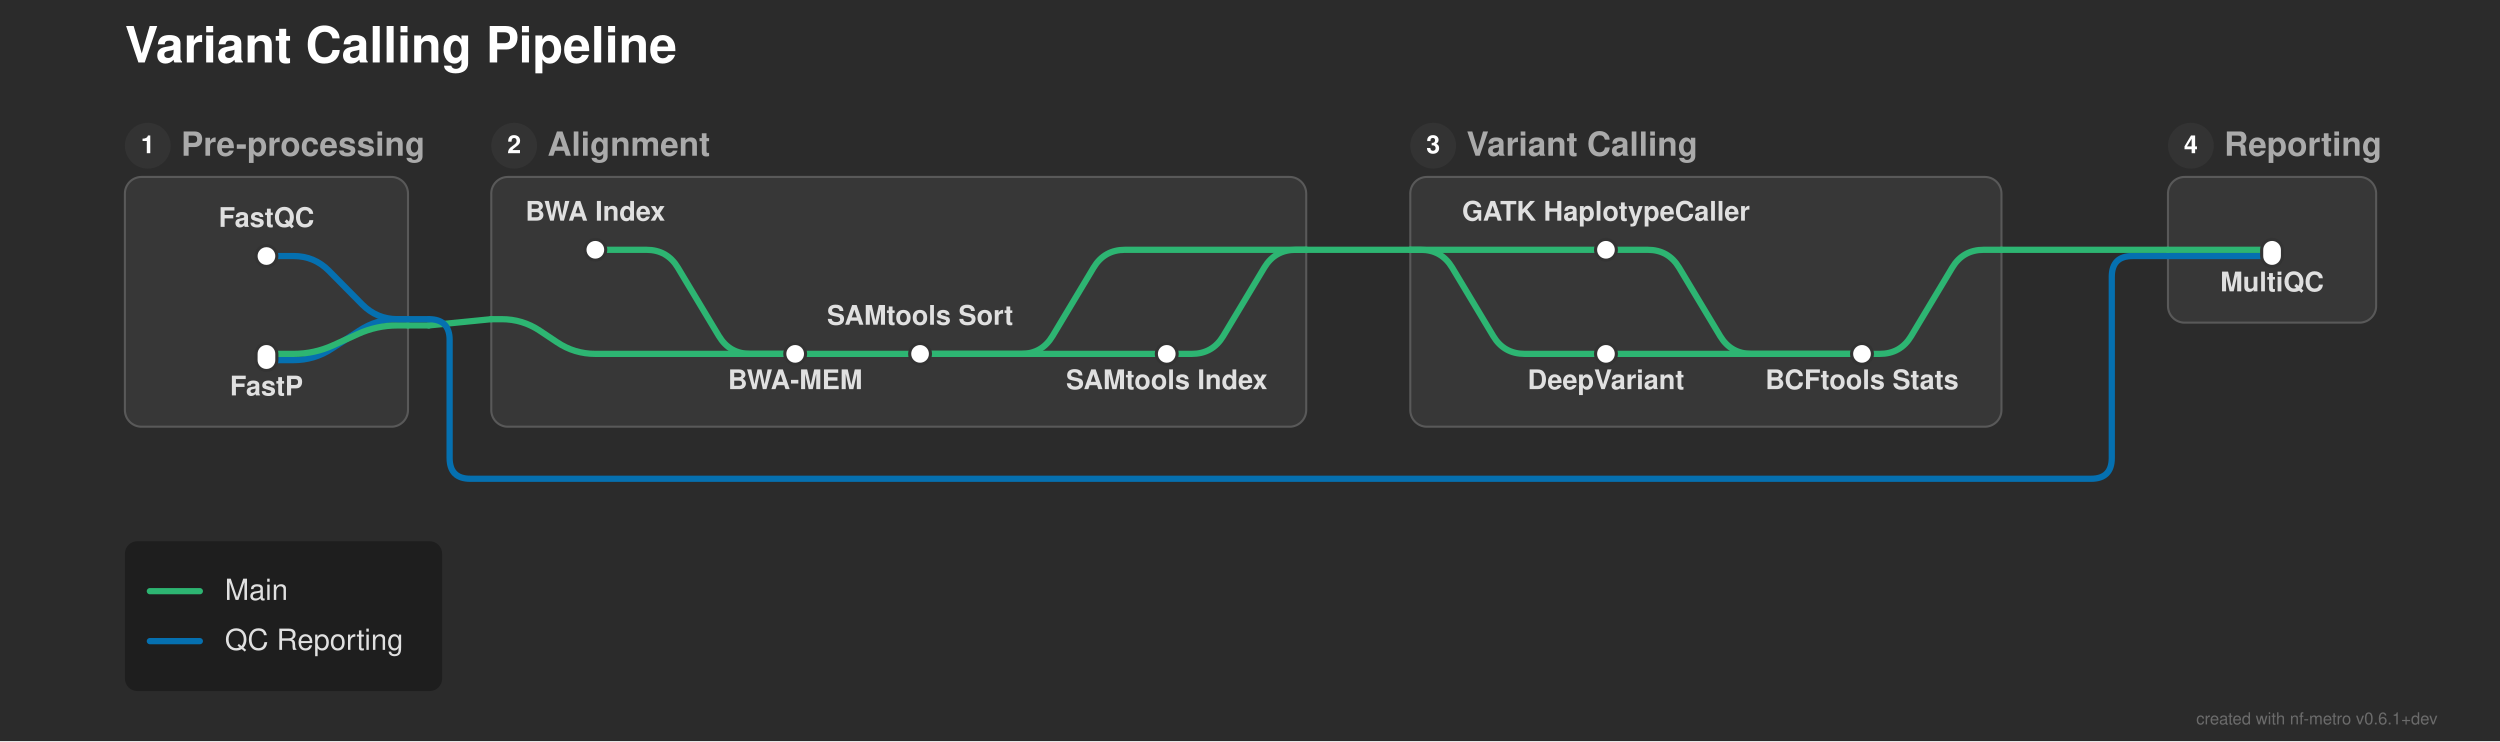
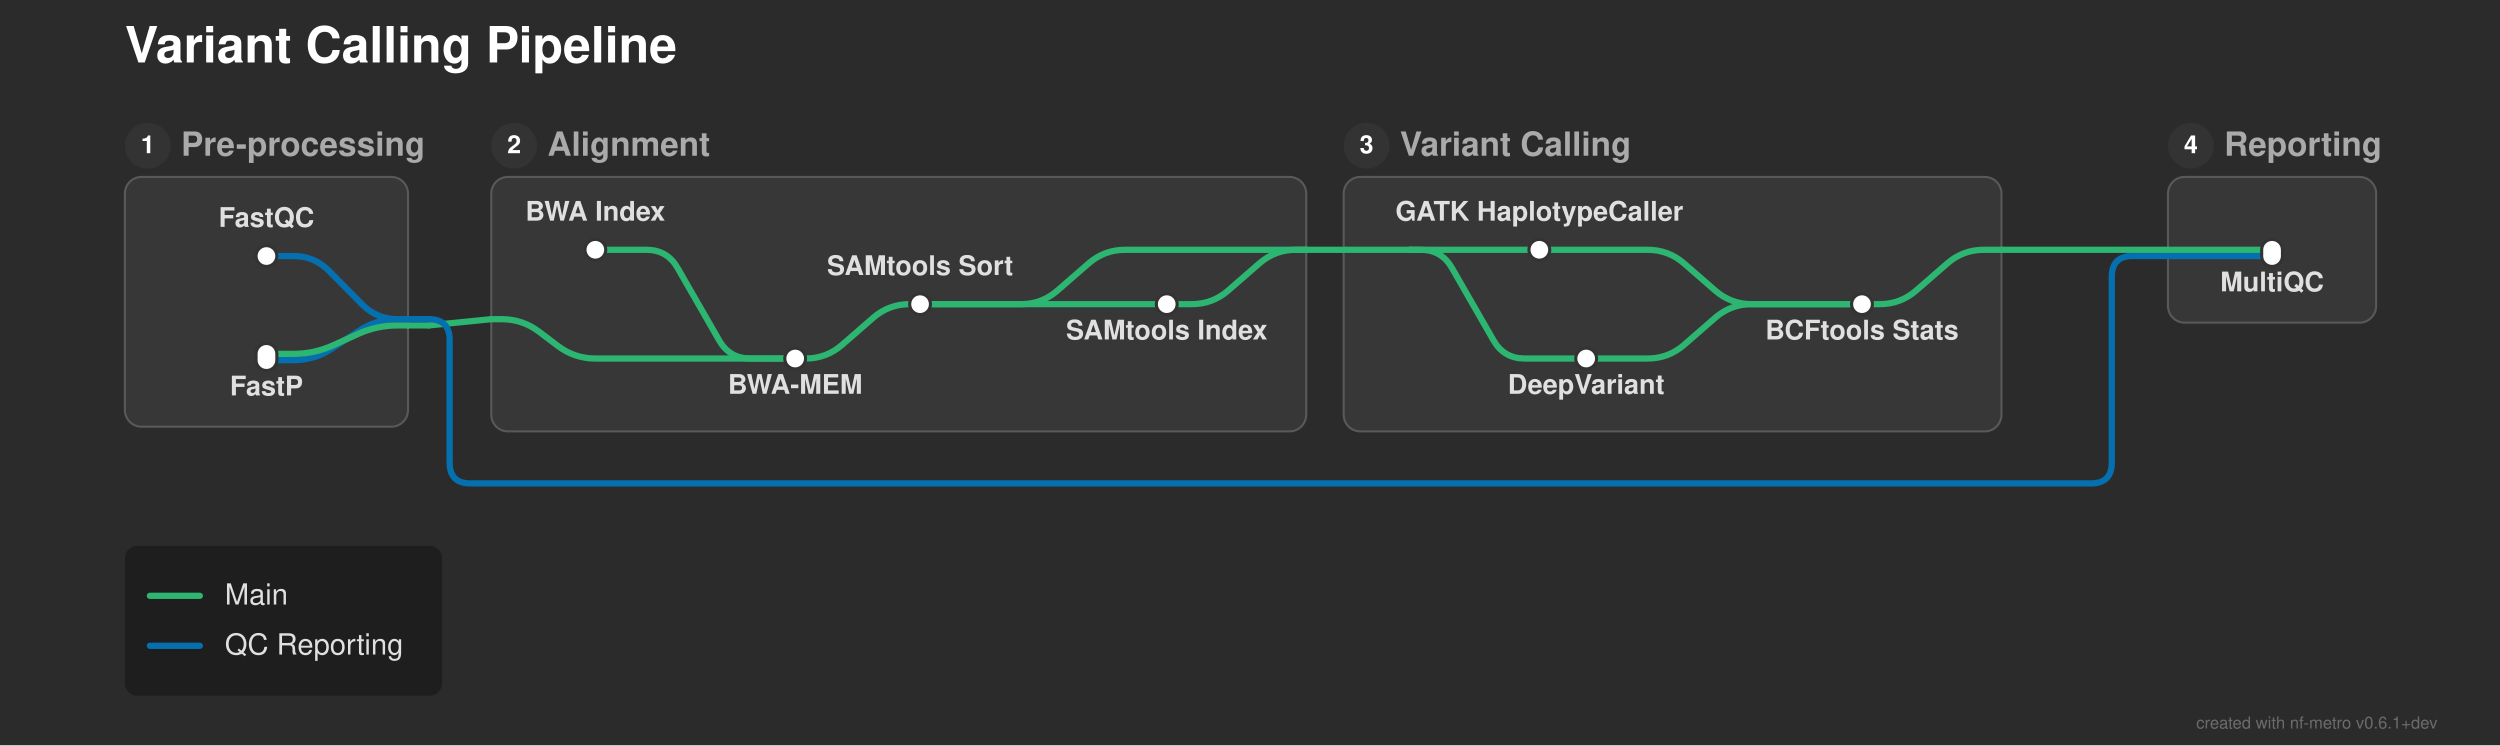
- <svg xmlns="http://www.w3.org/2000/svg" width="1201" height="356" viewBox="0 0 1201 356">
+ <svg xmlns="http://www.w3.org/2000/svg" width="1201" height="358" viewBox="0 0 1201 358">
  <defs>
</defs>
-   <rect x="0" y="0" width="1201" height="356" fill="#2b2b2b" />
+   <rect x="0" y="0" width="1201" height="358" fill="#2b2b2b" />
  <text x="60.0" y="30.0" font-size="24.0" fill="#ffffff" font-family="'Helvetica Neue', Helvetica, Arial, sans-serif" font-weight="bold" class="nf-metro-title">Variant Calling Pipeline</text>
  <rect x="60.0" y="85.0" width="136.0" height="120.0" rx="8" ry="8" fill="#373737" stroke="#595959" stroke-width="1.0" />
  <circle cx="71.0" cy="70.0" r="11" fill="#333333" class="nf-metro-section-num-circle" />
  <text x="71.0" y="70.0" font-size="12" fill="#ffffff" font-family="'Helvetica Neue', Helvetica, Arial, sans-serif" font-weight="bold" text-anchor="middle" dy="0.3em">1</text>
  <text x="87.0" y="70.0" font-size="16.0" fill="#aaaaaa" font-family="'Helvetica Neue', Helvetica, Arial, sans-serif" font-weight="bold" dy="0.3em" class="nf-metro-section-label">Pre-processing</text>
-   <rect x="236.0" y="85.0" width="391.5" height="120.0" rx="8" ry="8" fill="#373737" stroke="#595959" stroke-width="1.0" />
+   <rect x="236.0" y="85.0" width="391.5" height="122.233" rx="8" ry="8" fill="#373737" stroke="#595959" stroke-width="1.0" />
  <circle cx="247.0" cy="70.0" r="11" fill="#333333" class="nf-metro-section-num-circle" />
  <text x="247.0" y="70.0" font-size="12" fill="#ffffff" font-family="'Helvetica Neue', Helvetica, Arial, sans-serif" font-weight="bold" text-anchor="middle" dy="0.3em">2</text>
  <text x="263.0" y="70.0" font-size="16.0" fill="#aaaaaa" font-family="'Helvetica Neue', Helvetica, Arial, sans-serif" font-weight="bold" dy="0.3em" class="nf-metro-section-label">Alignment</text>
-   <rect x="677.5" y="85.0" width="284.0" height="120.0" rx="8" ry="8" fill="#373737" stroke="#595959" stroke-width="1.0" />
-   <circle cx="688.5" cy="70.0" r="11" fill="#333333" class="nf-metro-section-num-circle" />
-   <text x="688.5" y="70.0" font-size="12" fill="#ffffff" font-family="'Helvetica Neue', Helvetica, Arial, sans-serif" font-weight="bold" text-anchor="middle" dy="0.3em">3</text>
-   <text x="704.5" y="70.0" font-size="16.0" fill="#aaaaaa" font-family="'Helvetica Neue', Helvetica, Arial, sans-serif" font-weight="bold" dy="0.3em" class="nf-metro-section-label">Variant Calling</text>
+   <rect x="645.5" y="85.0" width="316.0" height="122.233" rx="8" ry="8" fill="#373737" stroke="#595959" stroke-width="1.0" />
+   <circle cx="656.5" cy="70.0" r="11" fill="#333333" class="nf-metro-section-num-circle" />
+   <text x="656.5" y="70.0" font-size="12" fill="#ffffff" font-family="'Helvetica Neue', Helvetica, Arial, sans-serif" font-weight="bold" text-anchor="middle" dy="0.3em">3</text>
+   <text x="672.5" y="70.0" font-size="16.0" fill="#aaaaaa" font-family="'Helvetica Neue', Helvetica, Arial, sans-serif" font-weight="bold" dy="0.3em" class="nf-metro-section-label">Variant Calling</text>
  <rect x="1041.5" y="85.0" width="100.0" height="70.0" rx="8" ry="8" fill="#373737" stroke="#595959" stroke-width="1.0" />
  <circle cx="1052.5" cy="70.0" r="11" fill="#333333" class="nf-metro-section-num-circle" />
  <text x="1052.5" y="70.0" font-size="12" fill="#ffffff" font-family="'Helvetica Neue', Helvetica, Arial, sans-serif" font-weight="bold" text-anchor="middle" dy="0.3em">4</text>
  <text x="1068.5" y="70.0" font-size="16.0" fill="#aaaaaa" font-family="'Helvetica Neue', Helvetica, Arial, sans-serif" font-weight="bold" dy="0.3em" class="nf-metro-section-label">Reporting</text>
  <path d="M128.0,173.0 L141.0,173.0 Q151.0,173.0,159.363,167.517 L172.637,158.816 Q181.0,153.333,191.0,153.333 L196.0,153.333" stroke="#0570b0" stroke-width="3.0" fill="none" stroke-linecap="round" stroke-linejoin="round" />
-   <path d="M382.0,170.0 L442.0,170.0" stroke="#2db572" stroke-width="3.0" stroke-linecap="round" />
-   <path d="M442.0,170.0 L560.5,170.0" stroke="#2db572" stroke-width="3.0" stroke-linecap="round" />
-   <path d="M771.5,170.0 L894.5,170.0" stroke="#2db572" stroke-width="3.0" stroke-linecap="round" />
+   <path d="M382.0,172.233 L387.0,172.233 Q397.0,172.233,404.542,165.667 L419.458,152.683 Q427.0,146.117,437.0,146.117 L442.0,146.117" stroke="#2db572" stroke-width="3.0" fill="none" stroke-linecap="round" stroke-linejoin="round" />
+   <path d="M762.0,172.233 L791.5,172.233 Q801.5,172.233,809.042,165.667 L823.958,152.683 Q831.5,146.117,841.5,146.117 L894.5,146.117" stroke="#2db572" stroke-width="3.0" fill="none" stroke-linecap="round" stroke-linejoin="round" />
  <path d="M128.0,170.0 L141.0,170.0 Q151.0,170.0,160.1,165.854 L171.9,160.479 Q181.0,156.333,191.0,156.333 L196.0,156.333" stroke="#2db572" stroke-width="3.0" fill="none" stroke-linecap="round" stroke-linejoin="round" />
-   <path d="M442.0,170.0 L490.5,170.0 Q500.5,170.0,505.645,161.425 L525.355,128.575 Q530.5,120.0,540.5,120.0 L627.5,120.0" stroke="#2db572" stroke-width="3.0" fill="none" stroke-linecap="round" stroke-linejoin="round" />
-   <path d="M560.5,170.0 L572.5,170.0 Q582.5,170.0,587.645,161.425 L607.355,128.575 Q612.5,120.0,622.5,120.0 L627.5,120.0" stroke="#2db572" stroke-width="3.0" fill="none" stroke-linecap="round" stroke-linejoin="round" />
-   <path d="M894.5,170.0 L903.0,170.0 Q913.0,170.0,918.145,161.425 L937.855,128.575 Q943.0,120.0,953.0,120.0 L961.5,120.0" stroke="#2db572" stroke-width="3.0" fill="none" stroke-linecap="round" stroke-linejoin="round" />
  <path d="M196.0,156.333 L206.0,156.333" stroke="#2db572" stroke-width="3.0" stroke-linecap="round" />
  <path d="M206.0,156.333 L236.0,153.333" stroke="#2db572" stroke-width="3.0" stroke-linecap="round" />
-   <path d="M236.0,153.333 L241.0,153.333 Q251.0,153.333,259.321,158.88 L267.679,164.453 Q276.0,170.0,286.0,170.0 L382.0,170.0" stroke="#2db572" stroke-width="3.0" fill="none" stroke-linecap="round" stroke-linejoin="round" />
+   <path d="M236.0,153.333 L241.0,153.333 Q251.0,153.333,258.977,159.364 L268.023,166.203 Q276.0,172.233,286.0,172.233 L382.0,172.233" stroke="#2db572" stroke-width="3.0" fill="none" stroke-linecap="round" stroke-linejoin="round" />
  <path d="M196.0,153.333 L206.0,153.333" stroke="#0570b0" stroke-width="3.0" stroke-linecap="round" />
-   <path d="M206.0,153.333 L206.0,153.333 Q216.0,153.333,216.0,163.333 L216.0,220.0 Q216.0,230.0,226.0,230.0 L1004.5,230.0 Q1014.5,230.0,1014.5,220.0 L1014.5,133.0 Q1014.5,123.0,1024.5,123.0 L1041.5,123.0" stroke="#0570b0" stroke-width="3.0" fill="none" stroke-linecap="round" stroke-linejoin="round" />
+   <path d="M206.0,153.333 L206.0,153.333 Q216.0,153.333,216.0,163.333 L216.0,222.233 Q216.0,232.233,226.0,232.233 L1004.5,232.233 Q1014.5,232.233,1014.5,222.233 L1014.5,133.0 Q1014.5,123.0,1024.5,123.0 L1041.5,123.0" stroke="#0570b0" stroke-width="3.0" fill="none" stroke-linecap="round" stroke-linejoin="round" />
+   <path d="M442.0,146.117 L560.5,146.117" stroke="#2db572" stroke-width="3.0" stroke-linecap="round" />
+   <path d="M442.0,146.117 L490.5,146.117 Q500.5,146.117,508.042,139.55 L522.958,126.566 Q530.5,120.0,540.5,120.0 L627.5,120.0" stroke="#2db572" stroke-width="3.0" fill="none" stroke-linecap="round" stroke-linejoin="round" />
+   <path d="M560.5,146.117 L572.5,146.117 Q582.5,146.117,590.042,139.55 L604.958,126.566 Q612.5,120.0,622.5,120.0 L627.5,120.0" stroke="#2db572" stroke-width="3.0" fill="none" stroke-linecap="round" stroke-linejoin="round" />
+   <path d="M894.5,146.117 L903.0,146.117 Q913.0,146.117,920.542,139.55 L935.458,126.566 Q943.0,120.0,953.0,120.0 L961.5,120.0" stroke="#2db572" stroke-width="3.0" fill="none" stroke-linecap="round" stroke-linejoin="round" />
  <path d="M128.0,123.0 L141.0,123.0 Q151.0,123.0,158.032,130.11 L173.968,146.223 Q181.0,153.333,191.0,153.333 L196.0,153.333" stroke="#0570b0" stroke-width="3.0" fill="none" stroke-linecap="round" stroke-linejoin="round" />
  <path d="M1041.5,123.0 L1091.5,123.0" stroke="#0570b0" stroke-width="3.0" stroke-linecap="round" />
-   <path d="M286.0,120.0 L310.5,120.0 Q320.5,120.0,325.645,128.575 L345.355,161.425 Q350.5,170.0,360.5,170.0 L382.0,170.0" stroke="#2db572" stroke-width="3.0" fill="none" stroke-linecap="round" stroke-linejoin="round" />
-   <path d="M771.5,120.0 L791.5,120.0 Q801.5,120.0,806.645,128.575 L826.355,161.425 Q831.5,170.0,841.5,170.0 L894.5,170.0" stroke="#2db572" stroke-width="3.0" fill="none" stroke-linecap="round" stroke-linejoin="round" />
-   <path d="M677.5,120.0 L771.5,120.0" stroke="#2db572" stroke-width="3.0" stroke-linecap="round" />
-   <path d="M677.5,120.0 L682.5,120.0 Q692.5,120.0,697.645,128.575 L717.355,161.425 Q722.5,170.0,732.5,170.0 L771.5,170.0" stroke="#2db572" stroke-width="3.0" fill="none" stroke-linecap="round" stroke-linejoin="round" />
+   <path d="M286.0,120.0 L310.5,120.0 Q320.5,120.0,325.48,128.672 L345.52,163.562 Q350.5,172.233,360.5,172.233 L382.0,172.233" stroke="#2db572" stroke-width="3.0" fill="none" stroke-linecap="round" stroke-linejoin="round" />
+   <path d="M739.5,120.0 L791.5,120.0 Q801.5,120.0,809.042,126.566 L823.958,139.55 Q831.5,146.117,841.5,146.117 L894.5,146.117" stroke="#2db572" stroke-width="3.0" fill="none" stroke-linecap="round" stroke-linejoin="round" />
+   <path d="M677.5,120.0 L739.5,120.0" stroke="#2db572" stroke-width="3.0" stroke-linecap="round" />
+   <path d="M677.5,120.0 L682.5,120.0 Q692.5,120.0,697.48,128.672 L717.52,163.562 Q722.5,172.233,732.5,172.233 L762.0,172.233" stroke="#2db572" stroke-width="3.0" fill="none" stroke-linecap="round" stroke-linejoin="round" />
  <path d="M1041.5,120.0 L1091.5,120.0" stroke="#2db572" stroke-width="3.0" stroke-linecap="round" />
  <path d="M627.5,120.0 L677.5,120.0" stroke="#2db572" stroke-width="3.0" stroke-linecap="round" />
  <path d="M961.5,120.0 L1041.5,120.0" stroke="#2db572" stroke-width="3.0" stroke-linecap="round" />
  <rect x="123.0" y="118.0" width="10.0" height="10.0" rx="5.0" ry="5.0" fill="#ffffff" stroke="#333333" stroke-width="1.5" />
  <rect x="123.0" y="165.0" width="10.0" height="13.0" rx="5.0" ry="5.0" fill="#ffffff" stroke="#333333" stroke-width="1.5" />
  <rect x="281.0" y="115.0" width="10.0" height="10.0" rx="5.0" ry="5.0" fill="#ffffff" stroke="#333333" stroke-width="1.5" />
-   <rect x="377.0" y="165.0" width="10.0" height="10.0" rx="5.0" ry="5.0" fill="#ffffff" stroke="#333333" stroke-width="1.5" />
-   <rect x="437.0" y="165.0" width="10.0" height="10.0" rx="5.0" ry="5.0" fill="#ffffff" stroke="#333333" stroke-width="1.5" />
-   <rect x="555.5" y="165.0" width="10.0" height="10.0" rx="5.0" ry="5.0" fill="#ffffff" stroke="#333333" stroke-width="1.5" />
-   <rect x="766.5" y="115.0" width="10.0" height="10.0" rx="5.0" ry="5.0" fill="#ffffff" stroke="#333333" stroke-width="1.5" />
-   <rect x="766.5" y="165.0" width="10.0" height="10.0" rx="5.0" ry="5.0" fill="#ffffff" stroke="#333333" stroke-width="1.5" />
-   <rect x="889.5" y="165.0" width="10.0" height="10.0" rx="5.0" ry="5.0" fill="#ffffff" stroke="#333333" stroke-width="1.5" />
+   <rect x="377.0" y="167.233" width="10.0" height="10.0" rx="5.0" ry="5.0" fill="#ffffff" stroke="#333333" stroke-width="1.5" />
+   <rect x="437.0" y="141.117" width="10.0" height="10.0" rx="5.0" ry="5.0" fill="#ffffff" stroke="#333333" stroke-width="1.5" />
+   <rect x="555.5" y="141.117" width="10.0" height="10.0" rx="5.0" ry="5.0" fill="#ffffff" stroke="#333333" stroke-width="1.5" />
+   <rect x="734.5" y="115.0" width="10.0" height="10.0" rx="5.0" ry="5.0" fill="#ffffff" stroke="#333333" stroke-width="1.5" />
+   <rect x="757.0" y="167.233" width="10.0" height="10.0" rx="5.0" ry="5.0" fill="#ffffff" stroke="#333333" stroke-width="1.5" />
+   <rect x="889.5" y="141.117" width="10.0" height="10.0" rx="5.0" ry="5.0" fill="#ffffff" stroke="#333333" stroke-width="1.5" />
  <rect x="1086.5" y="115.0" width="10.0" height="13.0" rx="5.0" ry="5.0" fill="#ffffff" stroke="#333333" stroke-width="1.5" />
  <text x="286.0" y="106.0" font-size="13.0" fill="#e0e0e0" font-family="'Helvetica Neue', Helvetica, Arial, sans-serif" font-weight="bold" text-anchor="middle" dominant-baseline="auto">BWA Index</text>
-   <text x="771.5" y="106.0" font-size="13.0" fill="#e0e0e0" font-family="'Helvetica Neue', Helvetica, Arial, sans-serif" font-weight="bold" text-anchor="middle" dominant-baseline="auto">GATK HaplotypeCaller</text>
-   <text x="771.5" y="181.0" font-size="13.0" fill="#e0e0e0" font-family="'Helvetica Neue', Helvetica, Arial, sans-serif" font-weight="bold" text-anchor="middle" dominant-baseline="hanging">DeepVariant</text>
+   <text x="739.5" y="106.0" font-size="13.0" fill="#e0e0e0" font-family="'Helvetica Neue', Helvetica, Arial, sans-serif" font-weight="bold" text-anchor="middle" dominant-baseline="auto">GATK HaplotypeCaller</text>
+   <text x="762.0" y="183.233" font-size="13.0" fill="#e0e0e0" font-family="'Helvetica Neue', Helvetica, Arial, sans-serif" font-weight="bold" text-anchor="middle" dominant-baseline="hanging">DeepVariant</text>
  <text x="128.0" y="109.0" font-size="13.0" fill="#e0e0e0" font-family="'Helvetica Neue', Helvetica, Arial, sans-serif" font-weight="bold" text-anchor="middle" dominant-baseline="auto">FastQC</text>
  <text x="1091.5" y="134.0" font-size="13.0" fill="#e0e0e0" font-family="'Helvetica Neue', Helvetica, Arial, sans-serif" font-weight="bold" text-anchor="middle" dominant-baseline="hanging">MultiQC</text>
  <text x="128.0" y="184.0" font-size="13.0" fill="#e0e0e0" font-family="'Helvetica Neue', Helvetica, Arial, sans-serif" font-weight="bold" text-anchor="middle" dominant-baseline="hanging">FastP</text>
-   <text x="894.5" y="181.0" font-size="13.0" fill="#e0e0e0" font-family="'Helvetica Neue', Helvetica, Arial, sans-serif" font-weight="bold" text-anchor="middle" dominant-baseline="hanging">BCFtools Stats</text>
-   <text x="382.0" y="181.0" font-size="13.0" fill="#e0e0e0" font-family="'Helvetica Neue', Helvetica, Arial, sans-serif" font-weight="bold" text-anchor="middle" dominant-baseline="hanging">BWA-MEM</text>
-   <text x="442.0" y="156.0" font-size="13.0" fill="#e0e0e0" font-family="'Helvetica Neue', Helvetica, Arial, sans-serif" font-weight="bold" text-anchor="middle" dominant-baseline="auto">SAMtools Sort</text>
-   <text x="560.5" y="181.0" font-size="13.0" fill="#e0e0e0" font-family="'Helvetica Neue', Helvetica, Arial, sans-serif" font-weight="bold" text-anchor="middle" dominant-baseline="hanging">SAMtools Index</text>
-   <rect x="60.0" y="260.0" width="152.4" height="72.0" rx="6" ry="6" fill="rgba(0, 0, 0, 0.3)" />
-   <path d="M72.0,284.0 L96.0,284.0" stroke="#2db572" stroke-width="3.0" stroke-linecap="round" />
-   <text x="108.0" y="284.0" font-size="14.0" fill="#e0e0e0" font-family="'Helvetica Neue', Helvetica, Arial, sans-serif" dy="0.3em">Main</text>
-   <path d="M72.0,308.0 L96.0,308.0" stroke="#0570b0" stroke-width="3.0" stroke-linecap="round" />
-   <text x="108.0" y="308.0" font-size="14.0" fill="#e0e0e0" font-family="'Helvetica Neue', Helvetica, Arial, sans-serif" dy="0.3em">QC Reporting</text>
-   <text x="1171.0" y="348.0" font-size="8" fill="rgba(150, 150, 150, 0.6)" font-family="'Helvetica Neue', Helvetica, Arial, sans-serif" text-anchor="end">created with nf-metro v0.6.1+dev</text>
+   <text x="894.5" y="157.117" font-size="13.0" fill="#e0e0e0" font-family="'Helvetica Neue', Helvetica, Arial, sans-serif" font-weight="bold" text-anchor="middle" dominant-baseline="hanging">BCFtools Stats</text>
+   <text x="382.0" y="183.233" font-size="13.0" fill="#e0e0e0" font-family="'Helvetica Neue', Helvetica, Arial, sans-serif" font-weight="bold" text-anchor="middle" dominant-baseline="hanging">BWA-MEM</text>
+   <text x="442.0" y="132.117" font-size="13.0" fill="#e0e0e0" font-family="'Helvetica Neue', Helvetica, Arial, sans-serif" font-weight="bold" text-anchor="middle" dominant-baseline="auto">SAMtools Sort</text>
+   <text x="560.5" y="157.117" font-size="13.0" fill="#e0e0e0" font-family="'Helvetica Neue', Helvetica, Arial, sans-serif" font-weight="bold" text-anchor="middle" dominant-baseline="hanging">SAMtools Index</text>
+   <rect x="60.0" y="262.233" width="152.4" height="72.0" rx="6" ry="6" fill="rgba(0, 0, 0, 0.3)" />
+   <path d="M72.0,286.233 L96.0,286.233" stroke="#2db572" stroke-width="3.0" stroke-linecap="round" />
+   <text x="108.0" y="286.233" font-size="14.0" fill="#e0e0e0" font-family="'Helvetica Neue', Helvetica, Arial, sans-serif" dy="0.3em">Main</text>
+   <path d="M72.0,310.233 L96.0,310.233" stroke="#0570b0" stroke-width="3.0" stroke-linecap="round" />
+   <text x="108.0" y="310.233" font-size="14.0" fill="#e0e0e0" font-family="'Helvetica Neue', Helvetica, Arial, sans-serif" dy="0.3em">QC Reporting</text>
+   <text x="1171.0" y="350.0" font-size="8" fill="rgba(150, 150, 150, 0.6)" font-family="'Helvetica Neue', Helvetica, Arial, sans-serif" text-anchor="end">created with nf-metro v0.6.1+dev</text>
</svg>
